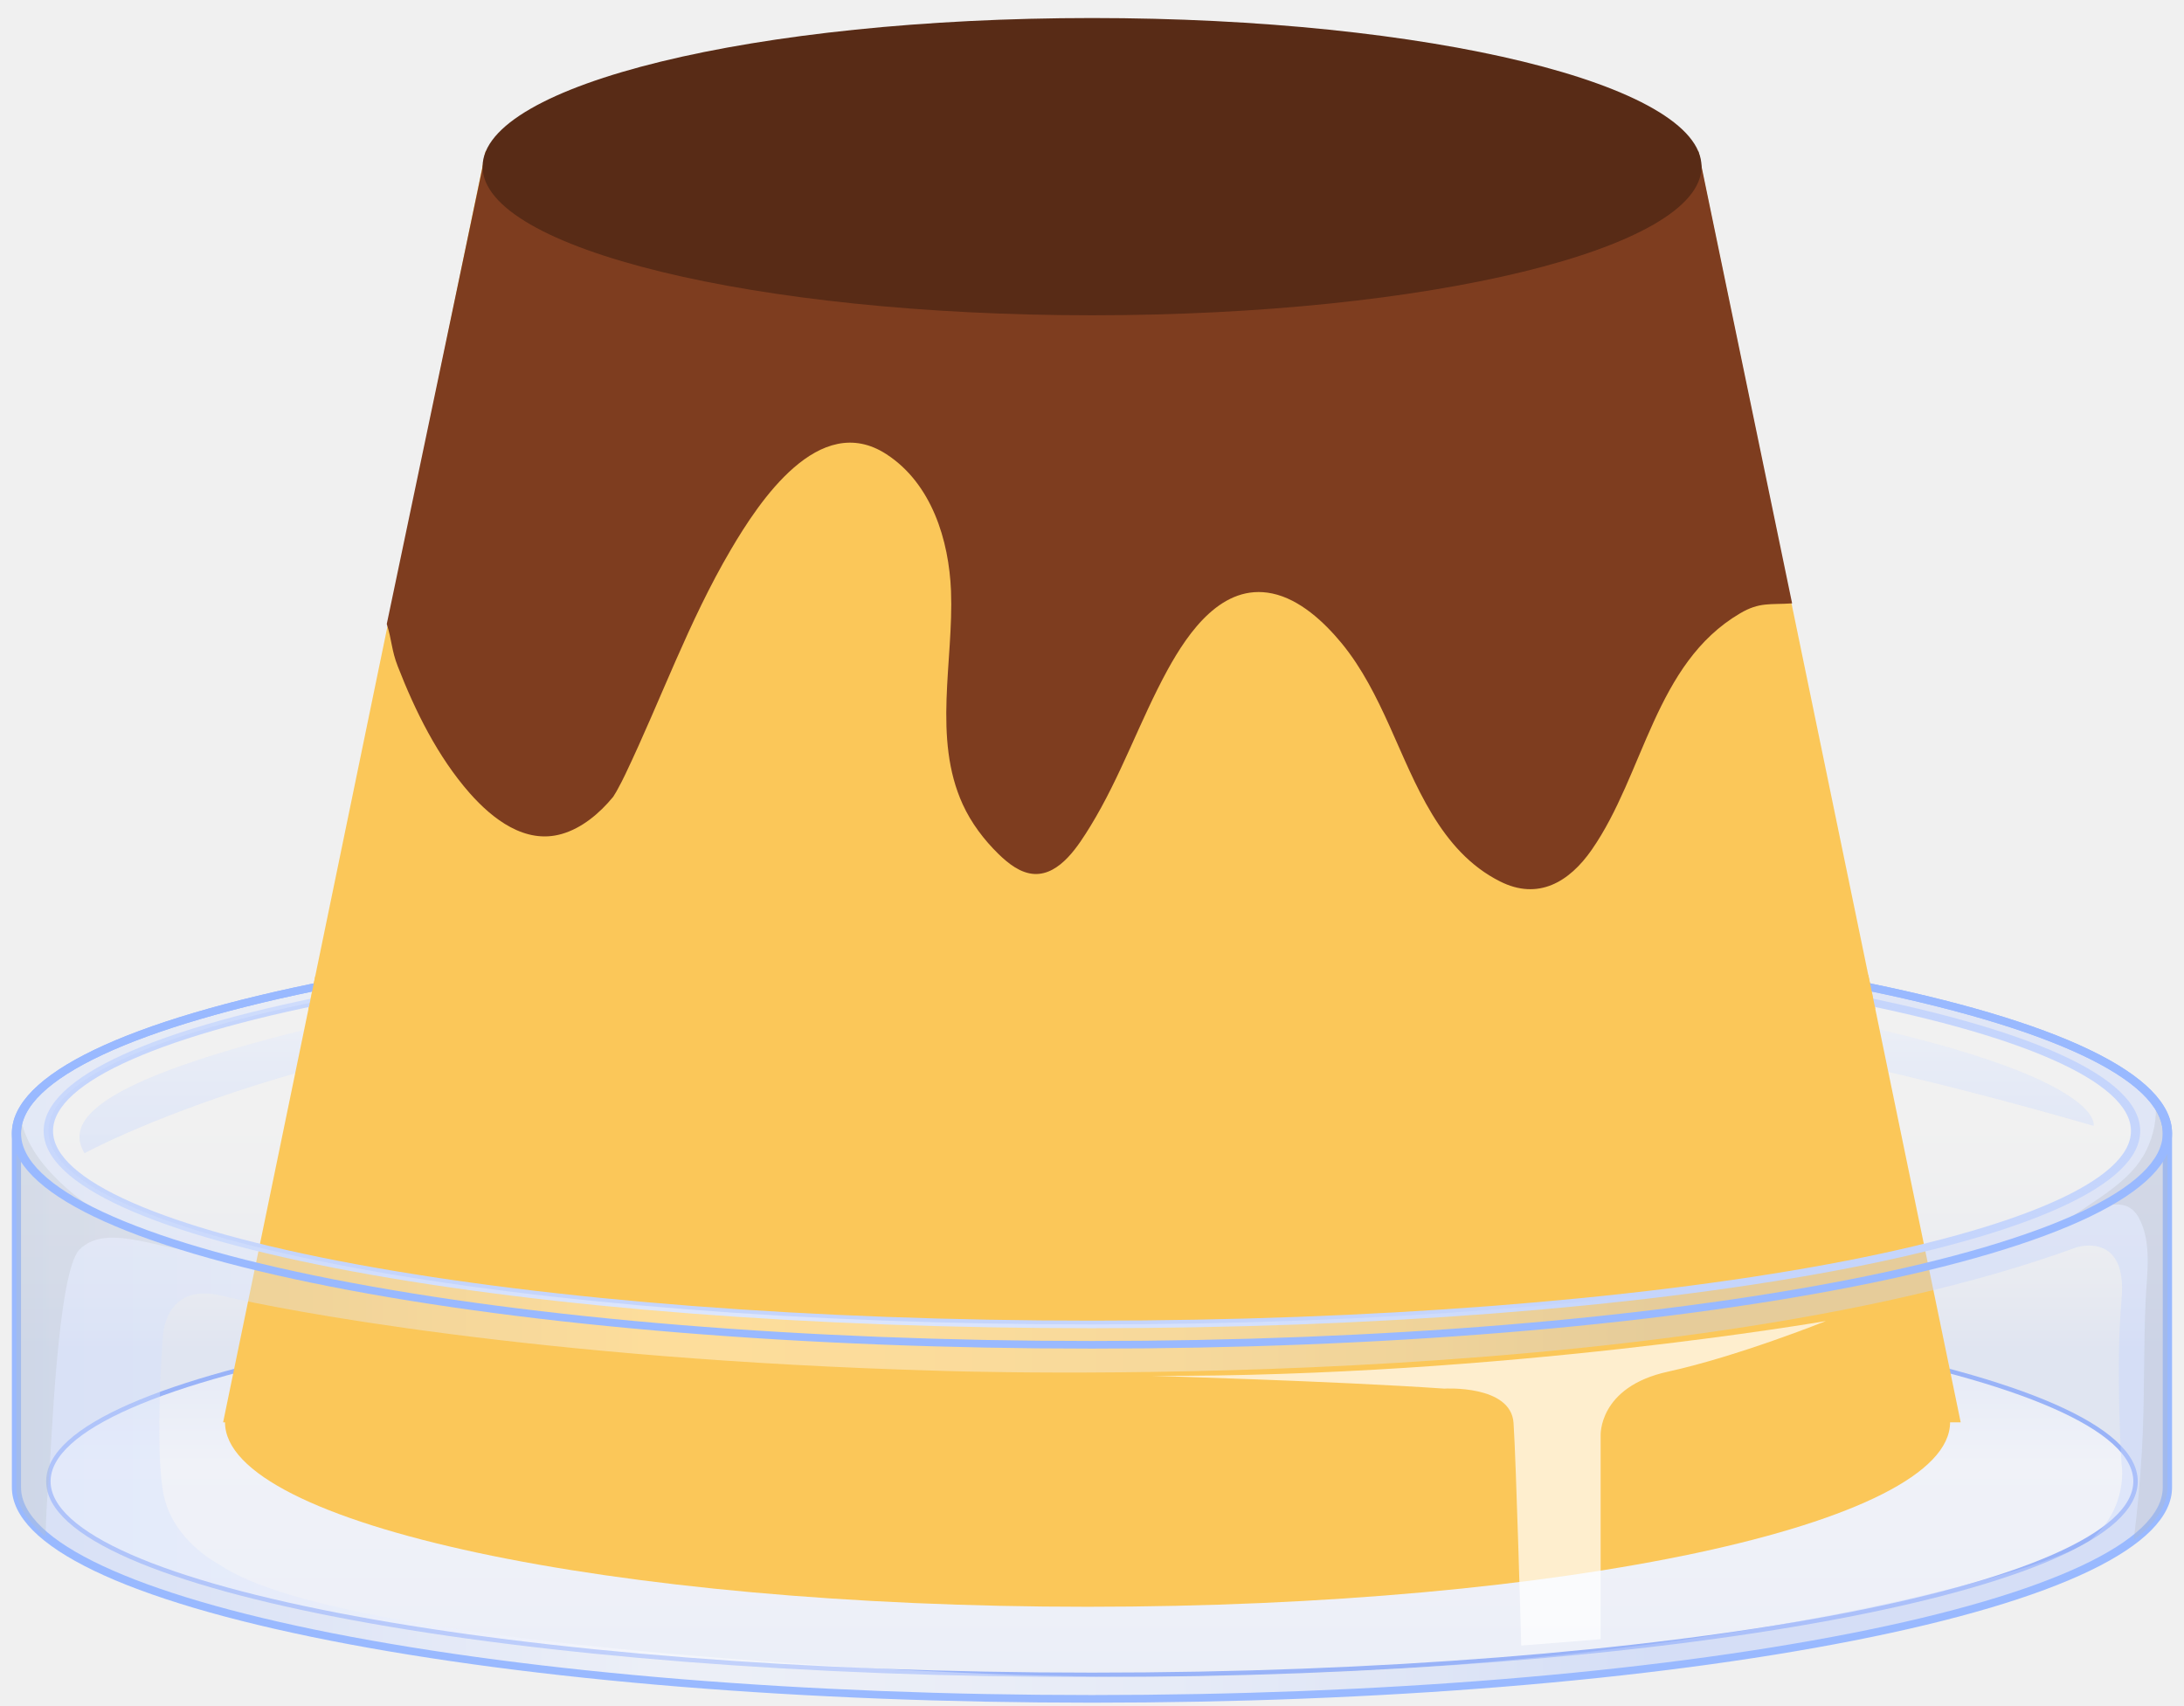
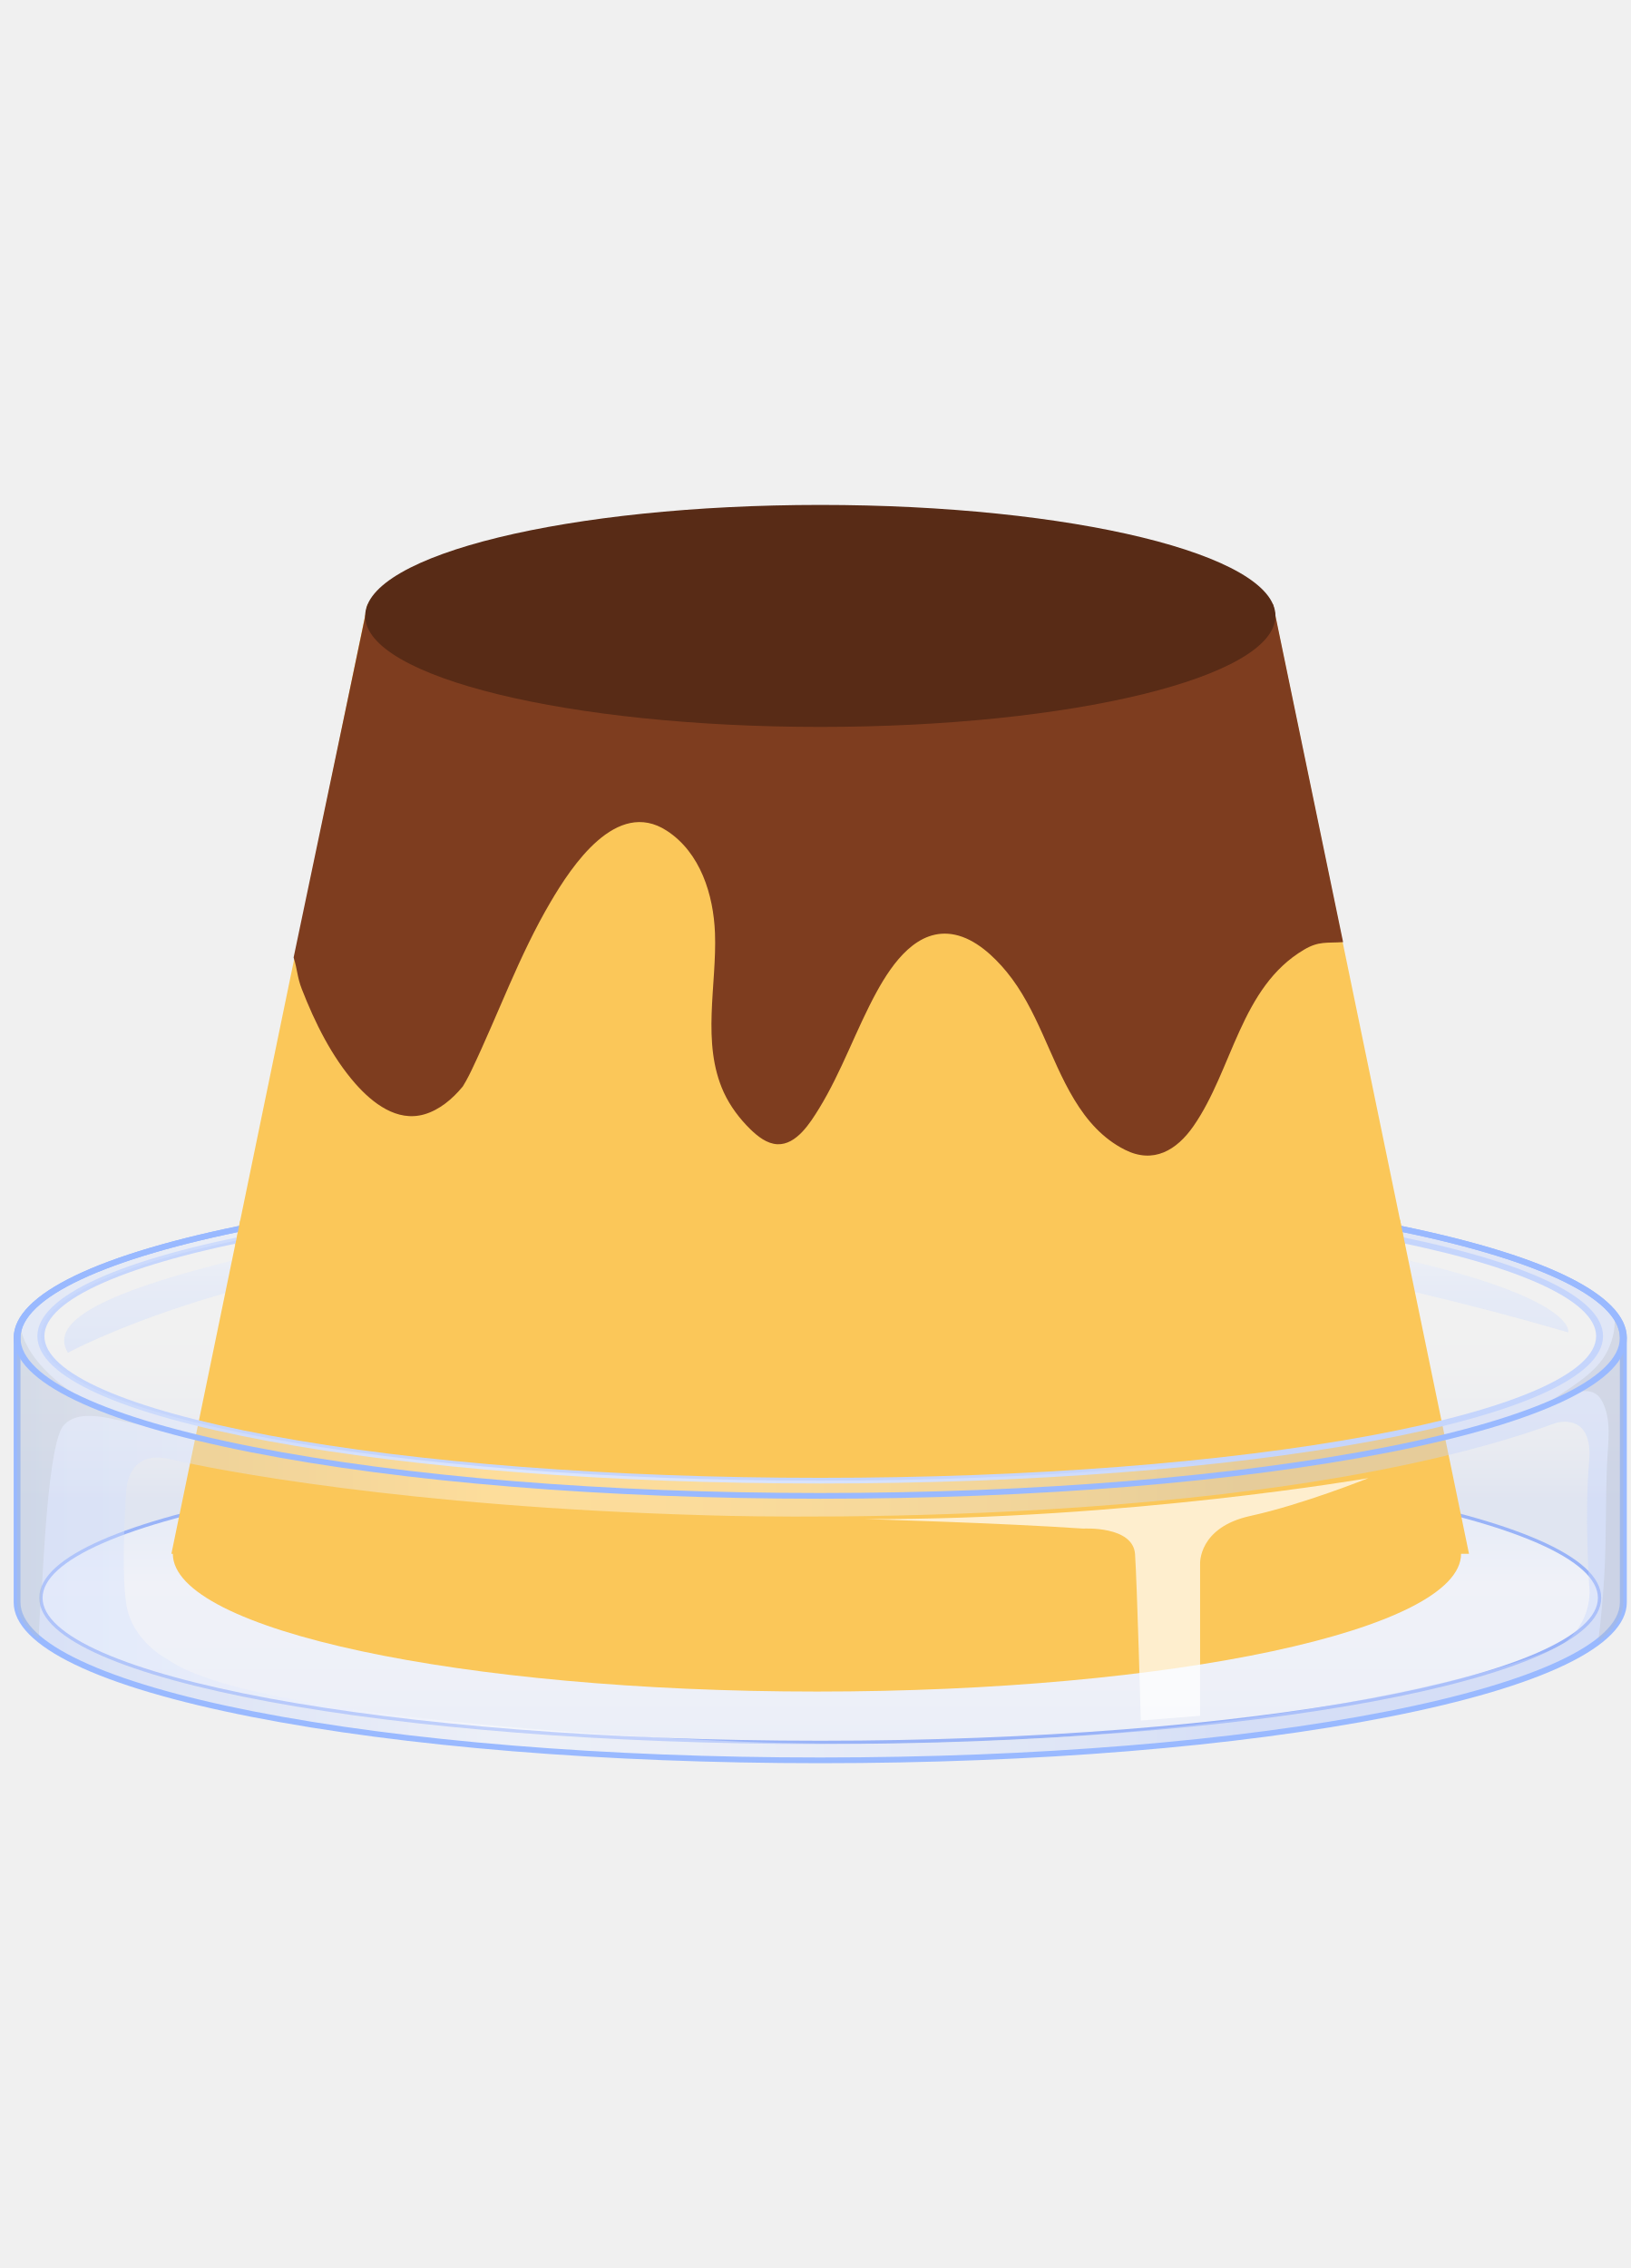
- <svg xmlns="http://www.w3.org/2000/svg" width="105" height="82" viewBox="0 0 105 82" fill="none">
-   <path opacity="0.1" d="M52.499 44.32C81.053 44.32 104.204 48.874 104.204 54.49V71.515C104.204 77.131 81.053 81.685 52.499 81.685C23.944 81.685 0.793 77.131 0.793 71.515V54.49C0.793 48.874 23.94 44.32 52.499 44.32Z" fill="url(#paint0_linear_2273_5031)" />
-   <path opacity="0.5" d="M52.498 61.923C80.208 61.923 102.67 66.087 102.67 71.225C102.67 76.364 80.208 80.528 52.498 80.528C24.788 80.528 2.326 76.364 2.326 71.225C2.322 66.087 24.788 61.923 52.498 61.923Z" fill="url(#paint1_linear_2273_5031)" stroke="#5181FF" stroke-width="0.213" />
-   <path opacity="0.4" d="M100.655 54.132C100.655 54.132 101.546 51.02 81.226 47.736C60.906 44.452 28.297 46.359 17.465 48.836C6.634 51.312 2.763 53.321 4.064 55.449C4.064 55.449 15.492 49.144 35.889 48.104C56.289 47.063 73.336 46.215 100.655 54.132Z" fill="url(#paint2_linear_2273_5031)" />
-   <path d="M81.64 7.275H23.344L10.727 68.386H10.818C10.818 73.287 29.385 77.255 52.286 77.255C75.187 77.255 93.754 73.287 93.754 68.386H94.264L81.64 7.275Z" fill="#FBC759" />
-   <path d="M52.5 63.862C65.917 63.862 78.534 62.894 88.027 61.134C97.615 59.355 102.894 56.957 102.894 54.377C102.894 51.797 97.612 49.398 88.023 47.62C78.531 45.86 65.913 44.892 52.496 44.892C39.079 44.892 26.462 45.86 16.969 47.62C7.38 49.398 2.099 51.797 2.099 54.377C2.099 56.957 7.38 59.355 16.969 61.134C26.465 62.894 39.083 63.862 52.5 63.862ZM52.5 45.256C65.886 45.256 78.469 46.221 87.928 47.978C97.157 49.688 102.45 52.02 102.45 54.377C102.45 56.734 97.157 59.066 87.928 60.776C78.466 62.529 65.886 63.497 52.5 63.497C39.114 63.497 26.53 62.529 17.072 60.776C7.843 59.066 2.55 56.731 2.55 54.377C2.55 52.02 7.843 49.688 17.072 47.978C26.53 46.221 39.114 45.256 52.5 45.256Z" fill="#C5D5FC" />
-   <path opacity="0.4" d="M52.499 44.32C81.053 44.32 104.204 48.874 104.204 54.49V71.515C104.204 77.131 81.053 81.685 52.499 81.685C23.944 81.685 0.793 77.131 0.793 71.515V54.49C0.793 48.874 23.94 44.32 52.499 44.32ZM7.827 71.656C8.198 74.041 10.508 75.201 10.508 75.201C16.684 79.541 48.919 80.531 48.919 80.531C78.25 81.393 98.647 75.632 100.509 74.041C102.372 72.451 101.997 70.374 101.997 70.374C101.997 70.374 101.699 65.785 101.997 62.479C102.296 59.176 99.836 59.971 99.836 59.971C80.109 67.19 45.044 65.905 45.044 65.905C25.764 65.355 13.479 62.969 10.653 62.297C7.823 61.624 7.823 64.377 7.823 64.377C7.823 64.377 7.452 69.271 7.827 71.656ZM52.499 63.68C80.208 63.68 102.67 59.515 102.67 54.377C102.67 49.238 80.208 45.074 52.499 45.074C24.789 45.074 2.327 49.238 2.327 54.377C2.323 59.515 24.789 63.68 52.499 63.68Z" fill="url(#paint3_linear_2273_5031)" />
-   <path d="M52.498 81.867C66.328 81.867 79.328 80.808 89.112 78.882C98.987 76.942 104.426 74.324 104.426 71.515V54.49C104.426 51.68 98.987 49.062 89.112 47.12C79.328 45.197 66.325 44.137 52.498 44.137C38.672 44.137 25.668 45.197 15.885 47.12C6.01 49.062 0.571 51.68 0.571 54.49V71.515C0.571 74.324 6.01 76.942 15.885 78.885C25.668 80.808 38.668 81.867 52.498 81.867ZM52.498 44.502C66.294 44.502 79.26 45.558 89.009 47.475C98.52 49.348 103.978 51.903 103.978 54.49V71.515C103.978 74.101 98.52 76.656 89.005 78.526C79.256 80.444 66.29 81.499 52.495 81.499C38.699 81.499 25.733 80.444 15.984 78.526C6.469 76.653 1.011 74.098 1.011 71.515V54.49C1.011 51.903 6.469 49.348 15.984 47.478C25.737 45.558 38.703 44.502 52.498 44.502Z" fill="#99B9FF" />
-   <path opacity="0.3" d="M102.976 69.767C103.118 67.347 103.045 64.927 103.156 62.51C103.214 61.263 103.466 59.751 102.839 58.572C102.12 57.224 100.525 58.29 99.316 58.714C100.735 57.667 102.429 56.841 103.179 55.329C103.569 54.54 103.695 53.758 103.634 52.981C104.005 53.475 104.204 53.978 104.204 54.49V71.515C104.204 72.391 103.642 73.24 102.582 74.051C102.762 72.627 102.892 71.197 102.976 69.767Z" fill="url(#paint4_linear_2273_5031)" />
-   <path opacity="0.3" d="M0.981 53.623C1.107 54.628 1.712 55.624 2.53 56.483C3.394 57.394 4.416 58.161 5.636 58.739C6.726 59.258 7.885 59.663 9.017 60.109C7.353 59.952 5.031 58.852 3.819 60.084C2.756 61.165 2.473 69.698 2.358 70.955C2.27 71.926 2.209 72.901 2.19 73.875C1.276 73.118 0.786 72.329 0.786 71.515V54.49C0.794 54.198 0.859 53.908 0.981 53.623Z" fill="url(#paint5_linear_2273_5031)" />
-   <path opacity="0.7" d="M87.785 63.516C87.785 63.516 72.215 66.216 55.39 66.153C55.39 66.153 64.126 66.401 69.438 66.766C69.438 66.766 72.639 66.574 72.766 68.413C72.892 70.251 73.137 79.12 73.137 79.12L76.954 78.816V69.035C76.954 69.035 76.824 66.684 80.197 65.949C83.57 65.21 87.785 63.516 87.785 63.516Z" fill="white" />
-   <path d="M52.498 64.842C66.328 64.842 79.328 63.783 89.112 61.86C98.987 59.918 104.426 57.3 104.426 54.49C104.426 51.68 98.987 49.062 89.112 47.12C79.328 45.197 66.325 44.137 52.498 44.137C38.672 44.137 25.668 45.197 15.885 47.12C6.01 49.062 0.571 51.68 0.571 54.49C0.571 57.3 6.01 59.918 15.885 61.86C25.668 63.783 38.668 64.842 52.498 64.842ZM52.498 44.502C66.294 44.502 79.26 45.558 89.009 47.475C98.52 49.348 103.978 51.903 103.978 54.49C103.978 57.073 98.52 59.632 89.005 61.502C79.256 63.419 66.29 64.475 52.495 64.475C38.699 64.475 25.733 63.419 15.984 61.502C6.469 59.632 1.011 57.073 1.011 54.49C1.011 51.903 6.469 49.348 15.984 47.478C25.737 45.558 38.703 44.502 52.498 44.502Z" fill="#99B9FF" />
-   <path d="M14.835 48.503L15.156 46.944L54.264 41.236L89.823 46.883L90.16 48.505L55.87 48.365L14.835 48.503Z" fill="#FBC759" />
-   <path d="M19.121 32.031C19.961 34.187 21.041 36.382 22.584 38.137C23.677 39.374 25.246 40.604 27.003 40.099C27.979 39.821 28.826 39.102 29.457 38.338C29.515 38.267 29.437 38.377 29.535 38.221C29.593 38.131 29.646 38.04 29.698 37.943C29.828 37.71 29.951 37.464 30.069 37.218C31.78 33.63 33.108 29.875 35.132 26.437C36.492 24.119 39.382 19.735 42.617 21.839C44.791 23.251 45.624 25.97 45.722 28.418C45.852 31.779 44.83 35.495 46.288 38.681C46.698 39.575 47.31 40.384 48.013 41.07C48.475 41.517 49.06 41.99 49.737 42.022C50.974 42.074 51.866 40.624 52.419 39.73C53.89 37.334 54.794 34.654 56.142 32.193C57.138 30.387 58.765 28.029 61.166 28.535C62.494 28.813 63.666 29.914 64.499 30.924C65.488 32.128 66.178 33.52 66.816 34.932C68.059 37.684 69.23 40.928 72.114 42.378C73.949 43.304 75.446 42.411 76.526 40.857C79.058 37.211 79.553 31.908 83.653 29.493C84.597 28.936 85.092 29.082 86.159 29.011L81.655 7.283H23.358L18.595 30.001C18.842 30.785 18.822 31.267 19.121 32.031Z" fill="#7E3D1F" />
-   <path d="M52.503 15.159C68.686 15.159 81.804 11.96 81.804 8.013C81.804 4.066 68.686 0.867 52.503 0.867C36.32 0.867 23.201 4.066 23.201 8.013C23.201 11.96 36.32 15.159 52.503 15.159Z" fill="#582B16" />
+ <svg xmlns="http://www.w3.org/2000/svg" width="105" height="146" viewBox="0 0 105 146" fill="none">
+   <g clip-path="url(#clip0_2467_4879)">
+     <path opacity="0.1" d="M52.807 75.956C81.362 75.956 104.513 80.51 104.513 86.126V103.151C104.513 108.767 81.362 113.321 52.807 113.321C24.252 113.321 1.102 108.767 1.102 103.151V86.126C1.102 80.51 24.248 75.956 52.807 75.956Z" fill="url(#paint0_linear_2467_4879)" />
+     <path opacity="0.5" d="M52.807 93.559C80.516 93.559 102.979 97.724 102.979 102.862C102.979 108.001 80.516 112.165 52.807 112.165C25.097 112.165 2.635 108.001 2.635 102.862C2.631 97.724 25.097 93.559 52.807 93.559Z" fill="url(#paint1_linear_2467_4879)" stroke="#5181FF" stroke-width="0.213" />
+     <path opacity="0.4" d="M100.964 85.768C100.964 85.768 101.855 82.657 81.535 79.373C61.214 76.088 28.605 77.996 17.774 80.472C6.942 82.949 3.072 84.957 4.372 87.085C4.372 87.085 15.8 80.781 36.197 79.74C56.598 78.7 73.644 77.851 100.964 85.768Z" fill="url(#paint2_linear_2467_4879)" />
+     <path d="M81.949 38.911H23.653L11.035 100.023H11.127C11.127 104.924 29.694 108.892 52.595 108.892C75.496 108.892 94.063 104.924 94.063 100.023H94.573L81.949 38.911Z" fill="#FBC759" />
+     <path d="M52.809 95.498C66.225 95.498 78.843 94.53 88.336 92.77C97.924 90.992 103.202 88.594 103.202 86.013C103.202 83.433 97.92 81.035 88.332 79.256C78.839 77.496 66.222 76.528 52.805 76.528C39.388 76.528 26.77 77.496 17.277 79.256C7.689 81.035 2.407 83.433 2.407 86.013C2.407 88.594 7.689 90.992 17.277 92.77C26.774 94.53 39.392 95.498 52.809 95.498ZM52.809 76.893C66.195 76.893 78.778 77.858 88.236 79.615C97.465 81.324 102.758 83.656 102.758 86.013C102.758 88.37 97.465 90.702 88.236 92.412C78.774 94.166 66.195 95.134 52.809 95.134C39.422 95.134 26.839 94.166 17.381 92.412C8.152 90.702 2.858 88.367 2.858 86.013C2.858 83.656 8.152 81.324 17.381 79.615C26.839 77.858 39.422 76.893 52.809 76.893Z" fill="#C5D5FC" />
+     <path opacity="0.4" d="M52.807 75.956C81.362 75.956 104.513 80.51 104.513 86.126V103.151C104.513 108.767 81.362 113.321 52.807 113.321C24.252 113.321 1.102 108.767 1.102 103.151V86.126C1.102 80.51 24.248 75.956 52.807 75.956ZM8.135 103.293C8.506 105.678 10.816 106.838 10.816 106.838C16.993 111.178 49.227 112.168 49.227 112.168C78.559 113.029 98.956 107.268 100.818 105.678C102.681 104.088 102.306 102.01 102.306 102.01C102.306 102.01 102.008 97.422 102.306 94.116C102.604 90.812 100.145 91.608 100.145 91.608C80.417 98.827 45.353 97.541 45.353 97.541C26.073 96.991 13.788 94.606 10.962 93.933C8.131 93.261 8.131 96.014 8.131 96.014C8.131 96.014 7.76 100.907 8.135 103.293ZM52.807 95.316C80.517 95.316 102.979 91.152 102.979 86.013C102.979 80.875 80.517 76.71 52.807 76.71C25.098 76.71 2.635 80.875 2.635 86.013C2.631 91.152 25.098 95.316 52.807 95.316Z" fill="url(#paint3_linear_2467_4879)" />
+     <path d="M52.807 113.504C66.637 113.504 79.637 112.445 89.42 110.518C99.296 108.579 104.734 105.961 104.734 103.151V86.126C104.734 83.317 99.296 80.699 89.42 78.756C79.637 76.833 66.633 75.774 52.807 75.774C38.981 75.774 25.977 76.833 16.194 78.756C6.318 80.699 0.88 83.317 0.88 86.126V103.151C0.88 105.961 6.318 108.579 16.194 110.521C25.977 112.445 38.977 113.504 52.807 113.504ZM52.807 76.138C66.603 76.138 79.568 77.195 89.317 79.112C98.829 80.985 104.287 83.54 104.287 86.126V103.151C104.287 105.738 98.829 108.293 89.313 110.163C79.564 112.08 66.599 113.136 52.803 113.136C39.008 113.136 26.042 112.08 16.293 110.163C6.777 108.29 1.319 105.735 1.319 103.151V86.126C1.319 83.54 6.777 80.985 16.293 79.115C26.046 77.195 39.011 76.138 52.807 76.138Z" fill="#99B9FF" />
+     <path opacity="0.3" d="M103.285 101.404C103.426 98.984 103.354 96.564 103.465 94.147C103.522 92.899 103.775 91.388 103.147 90.209C102.428 88.861 100.833 89.926 99.625 90.35C101.044 89.304 102.738 88.477 103.488 86.966C103.878 86.177 104.004 85.394 103.943 84.618C104.314 85.111 104.513 85.614 104.513 86.126V103.151C104.513 104.028 103.95 104.877 102.891 105.687C103.071 104.264 103.201 102.834 103.285 101.404Z" fill="url(#paint4_linear_2467_4879)" />
+     <path opacity="0.3" d="M1.29 85.259C1.416 86.265 2.02 87.261 2.839 88.119C3.703 89.03 4.724 89.797 5.944 90.376C7.034 90.894 8.193 91.299 9.325 91.746C7.661 91.589 5.34 90.489 4.127 91.721C3.064 92.802 2.781 101.335 2.666 102.592C2.579 103.563 2.517 104.537 2.498 105.511C1.584 104.754 1.095 103.965 1.095 103.151V86.126C1.102 85.834 1.167 85.545 1.29 85.259Z" fill="url(#paint5_linear_2467_4879)" />
+     <path opacity="0.7" d="M88.094 95.153C88.094 95.153 72.524 97.852 55.699 97.79C55.699 97.79 64.434 98.038 69.747 98.402C69.747 98.402 72.948 98.211 73.074 100.049C73.201 101.888 73.445 110.757 73.445 110.757L77.262 110.452V100.672C77.262 100.672 77.132 98.321 80.506 97.585C83.879 96.847 88.094 95.153 88.094 95.153Z" fill="white" />
+     <path d="M52.807 96.479C66.637 96.479 79.637 95.42 89.42 93.496C99.296 91.554 104.734 88.936 104.734 86.126C104.734 83.317 99.296 80.699 89.42 78.756C79.637 76.833 66.633 75.774 52.807 75.774C38.981 75.774 25.977 76.833 16.194 78.756C6.318 80.699 0.88 83.317 0.88 86.126C0.88 88.936 6.318 91.554 16.194 93.496C25.977 95.42 38.977 96.479 52.807 96.479ZM52.807 76.138C66.603 76.138 79.568 77.195 89.317 79.112C98.829 80.985 104.287 83.54 104.287 86.126C104.287 88.71 98.829 91.268 89.313 93.138C79.564 95.055 66.599 96.111 52.803 96.111C39.008 96.111 26.042 95.055 16.293 93.138C6.777 91.268 1.319 88.71 1.319 86.126C1.319 83.54 6.777 80.985 16.293 79.115C26.046 77.195 39.011 76.138 52.807 76.138Z" fill="#99B9FF" />
+     <path d="M15.144 80.14L15.465 78.581L54.572 72.872L90.131 78.519L90.469 80.141L56.178 80.001L15.144 80.14Z" fill="#FBC759" />
+     <path d="M19.43 63.668C20.27 65.824 21.35 68.019 22.892 69.774C23.986 71.01 25.554 72.241 27.312 71.736C28.288 71.457 29.134 70.739 29.765 69.974C29.824 69.903 29.746 70.013 29.843 69.858C29.902 69.767 29.954 69.677 30.006 69.579C30.136 69.346 30.26 69.1 30.377 68.854C32.089 65.267 33.417 61.511 35.441 58.073C36.801 55.755 39.691 51.371 42.926 53.476C45.099 54.887 45.933 57.607 46.03 60.055C46.16 63.415 45.139 67.132 46.596 70.318C47.007 71.211 47.618 72.021 48.321 72.707C48.783 73.154 49.369 73.626 50.046 73.659C51.283 73.711 52.174 72.26 52.727 71.367C54.198 68.971 55.103 66.29 56.45 63.83C57.446 62.023 59.073 59.666 61.475 60.171C62.803 60.45 63.974 61.55 64.807 62.56C65.797 63.765 66.487 65.157 67.124 66.569C68.368 69.32 69.539 72.564 72.422 74.015C74.258 74.941 75.755 74.047 76.835 72.493C79.367 68.848 79.862 63.545 83.962 61.129C84.906 60.573 85.4 60.719 86.468 60.648L81.964 38.92H23.667L18.903 61.638C19.151 62.421 19.131 62.904 19.43 63.668Z" fill="#7E3D1F" />
+     <path d="M52.811 46.795C68.994 46.795 82.113 43.596 82.113 39.65C82.113 35.703 68.994 32.504 52.811 32.504C36.629 32.504 23.51 35.703 23.51 39.65C23.51 43.596 36.629 46.795 52.811 46.795Z" fill="#582B16" />
+   </g>
  <defs>
-     <linearGradient id="paint0_linear_2273_5031" x1="52.498" y1="37.157" x2="52.498" y2="64.899" gradientUnits="userSpaceOnUse">
+     <linearGradient id="paint0_linear_2467_4879" x1="52.806" y1="68.794" x2="52.806" y2="96.535" gradientUnits="userSpaceOnUse">
      <stop stop-color="#C5D5FC" />
      <stop offset="0.113" stop-color="#DCE6FD" />
      <stop offset="0.247" stop-color="#EFF4FE" />
      <stop offset="0.382" stop-color="#FBFCFF" />
      <stop offset="0.521" stop-color="white" />
      <stop offset="0.611" stop-color="#FCFDFF" />
      <stop offset="0.684" stop-color="#F2F5FF" />
      <stop offset="0.751" stop-color="#E1E9FF" />
      <stop offset="0.815" stop-color="#C9D8FF" />
      <stop offset="0.876" stop-color="#AAC1FF" />
      <stop offset="0.936" stop-color="#83A6FF" />
      <stop offset="0.993" stop-color="#5785FF" />
      <stop offset="1" stop-color="#5181FF" />
    </linearGradient>
-     <linearGradient id="paint1_linear_2273_5031" x1="52.497" y1="95.276" x2="52.497" y2="47.299" gradientUnits="userSpaceOnUse">
+     <linearGradient id="paint1_linear_2467_4879" x1="52.805" y1="126.913" x2="52.805" y2="78.935" gradientUnits="userSpaceOnUse">
      <stop stop-color="#C5D5FC" />
      <stop offset="0.113" stop-color="#DCE6FD" />
      <stop offset="0.247" stop-color="#EFF4FE" />
      <stop offset="0.382" stop-color="#FBFCFF" />
      <stop offset="0.521" stop-color="white" />
      <stop offset="0.596" stop-color="#F0F4FE" />
      <stop offset="0.745" stop-color="#D8E3FD" />
      <stop offset="0.883" stop-color="#CAD9FC" />
      <stop offset="1" stop-color="#C5D5FC" />
    </linearGradient>
-     <linearGradient id="paint2_linear_2273_5031" x1="52.243" y1="32.81" x2="52.243" y2="57.06" gradientUnits="userSpaceOnUse">
+     <linearGradient id="paint2_linear_2467_4879" x1="52.552" y1="64.447" x2="52.552" y2="88.697" gradientUnits="userSpaceOnUse">
      <stop stop-color="#C5D5FC" />
      <stop offset="0.113" stop-color="#DCE6FD" />
      <stop offset="0.247" stop-color="#EFF4FE" />
      <stop offset="0.382" stop-color="#FBFCFF" />
      <stop offset="0.521" stop-color="white" />
      <stop offset="0.596" stop-color="#F0F4FE" />
      <stop offset="0.745" stop-color="#D8E3FD" />
      <stop offset="0.883" stop-color="#CAD9FC" />
      <stop offset="1" stop-color="#C5D5FC" />
    </linearGradient>
-     <linearGradient id="paint3_linear_2273_5031" x1="79.366" y1="63.002" x2="-12.816" y2="63.002" gradientUnits="userSpaceOnUse">
+     <linearGradient id="paint3_linear_2467_4879" x1="79.674" y1="94.638" x2="-12.508" y2="94.638" gradientUnits="userSpaceOnUse">
      <stop stop-color="#C5D5FC" />
      <stop offset="0.113" stop-color="#DCE6FD" />
      <stop offset="0.247" stop-color="#EFF4FE" />
      <stop offset="0.382" stop-color="#FBFCFF" />
      <stop offset="0.521" stop-color="white" />
      <stop offset="0.596" stop-color="#F0F4FE" />
      <stop offset="0.744" stop-color="#D8E3FD" />
      <stop offset="0.881" stop-color="#CAD9FC" />
      <stop offset="0.997" stop-color="#C5D5FC" />
    </linearGradient>
-     <linearGradient id="paint4_linear_2273_5031" x1="79.365" y1="63.515" x2="-12.819" y2="63.515" gradientUnits="userSpaceOnUse">
+     <linearGradient id="paint4_linear_2467_4879" x1="79.674" y1="95.152" x2="-12.511" y2="95.152" gradientUnits="userSpaceOnUse">
      <stop stop-color="#B4BAC0" />
      <stop offset="0.044" stop-color="#C0C5CA" />
      <stop offset="0.161" stop-color="#DCDFE1" />
      <stop offset="0.279" stop-color="#EFF1F2" />
      <stop offset="0.399" stop-color="#FBFBFC" />
      <stop offset="0.521" stop-color="white" />
      <stop offset="0.541" stop-color="#F9FAFA" />
      <stop offset="0.669" stop-color="#D8DBDE" />
      <stop offset="0.791" stop-color="#C0C6CA" />
      <stop offset="0.904" stop-color="#B2B9BE" />
      <stop offset="1" stop-color="#ADB4BA" />
    </linearGradient>
-     <linearGradient id="paint5_linear_2273_5031" x1="79.365" y1="63.748" x2="-12.815" y2="63.748" gradientUnits="userSpaceOnUse">
+     <linearGradient id="paint5_linear_2467_4879" x1="79.674" y1="95.384" x2="-12.507" y2="95.384" gradientUnits="userSpaceOnUse">
      <stop stop-color="#B4BAC0" />
      <stop offset="0.044" stop-color="#C0C5CA" />
      <stop offset="0.161" stop-color="#DCDFE1" />
      <stop offset="0.279" stop-color="#EFF1F2" />
      <stop offset="0.399" stop-color="#FBFBFC" />
      <stop offset="0.521" stop-color="white" />
      <stop offset="0.541" stop-color="#F9FAFA" />
      <stop offset="0.669" stop-color="#D8DBDE" />
      <stop offset="0.791" stop-color="#C0C6CA" />
      <stop offset="0.904" stop-color="#B2B9BE" />
      <stop offset="1" stop-color="#ADB4BA" />
    </linearGradient>
+     <clipPath id="clip0_2467_4879">
+       <rect width="104" height="146" fill="white" transform="translate(0.806641 0.00372314)" />
+     </clipPath>
  </defs>
</svg>
